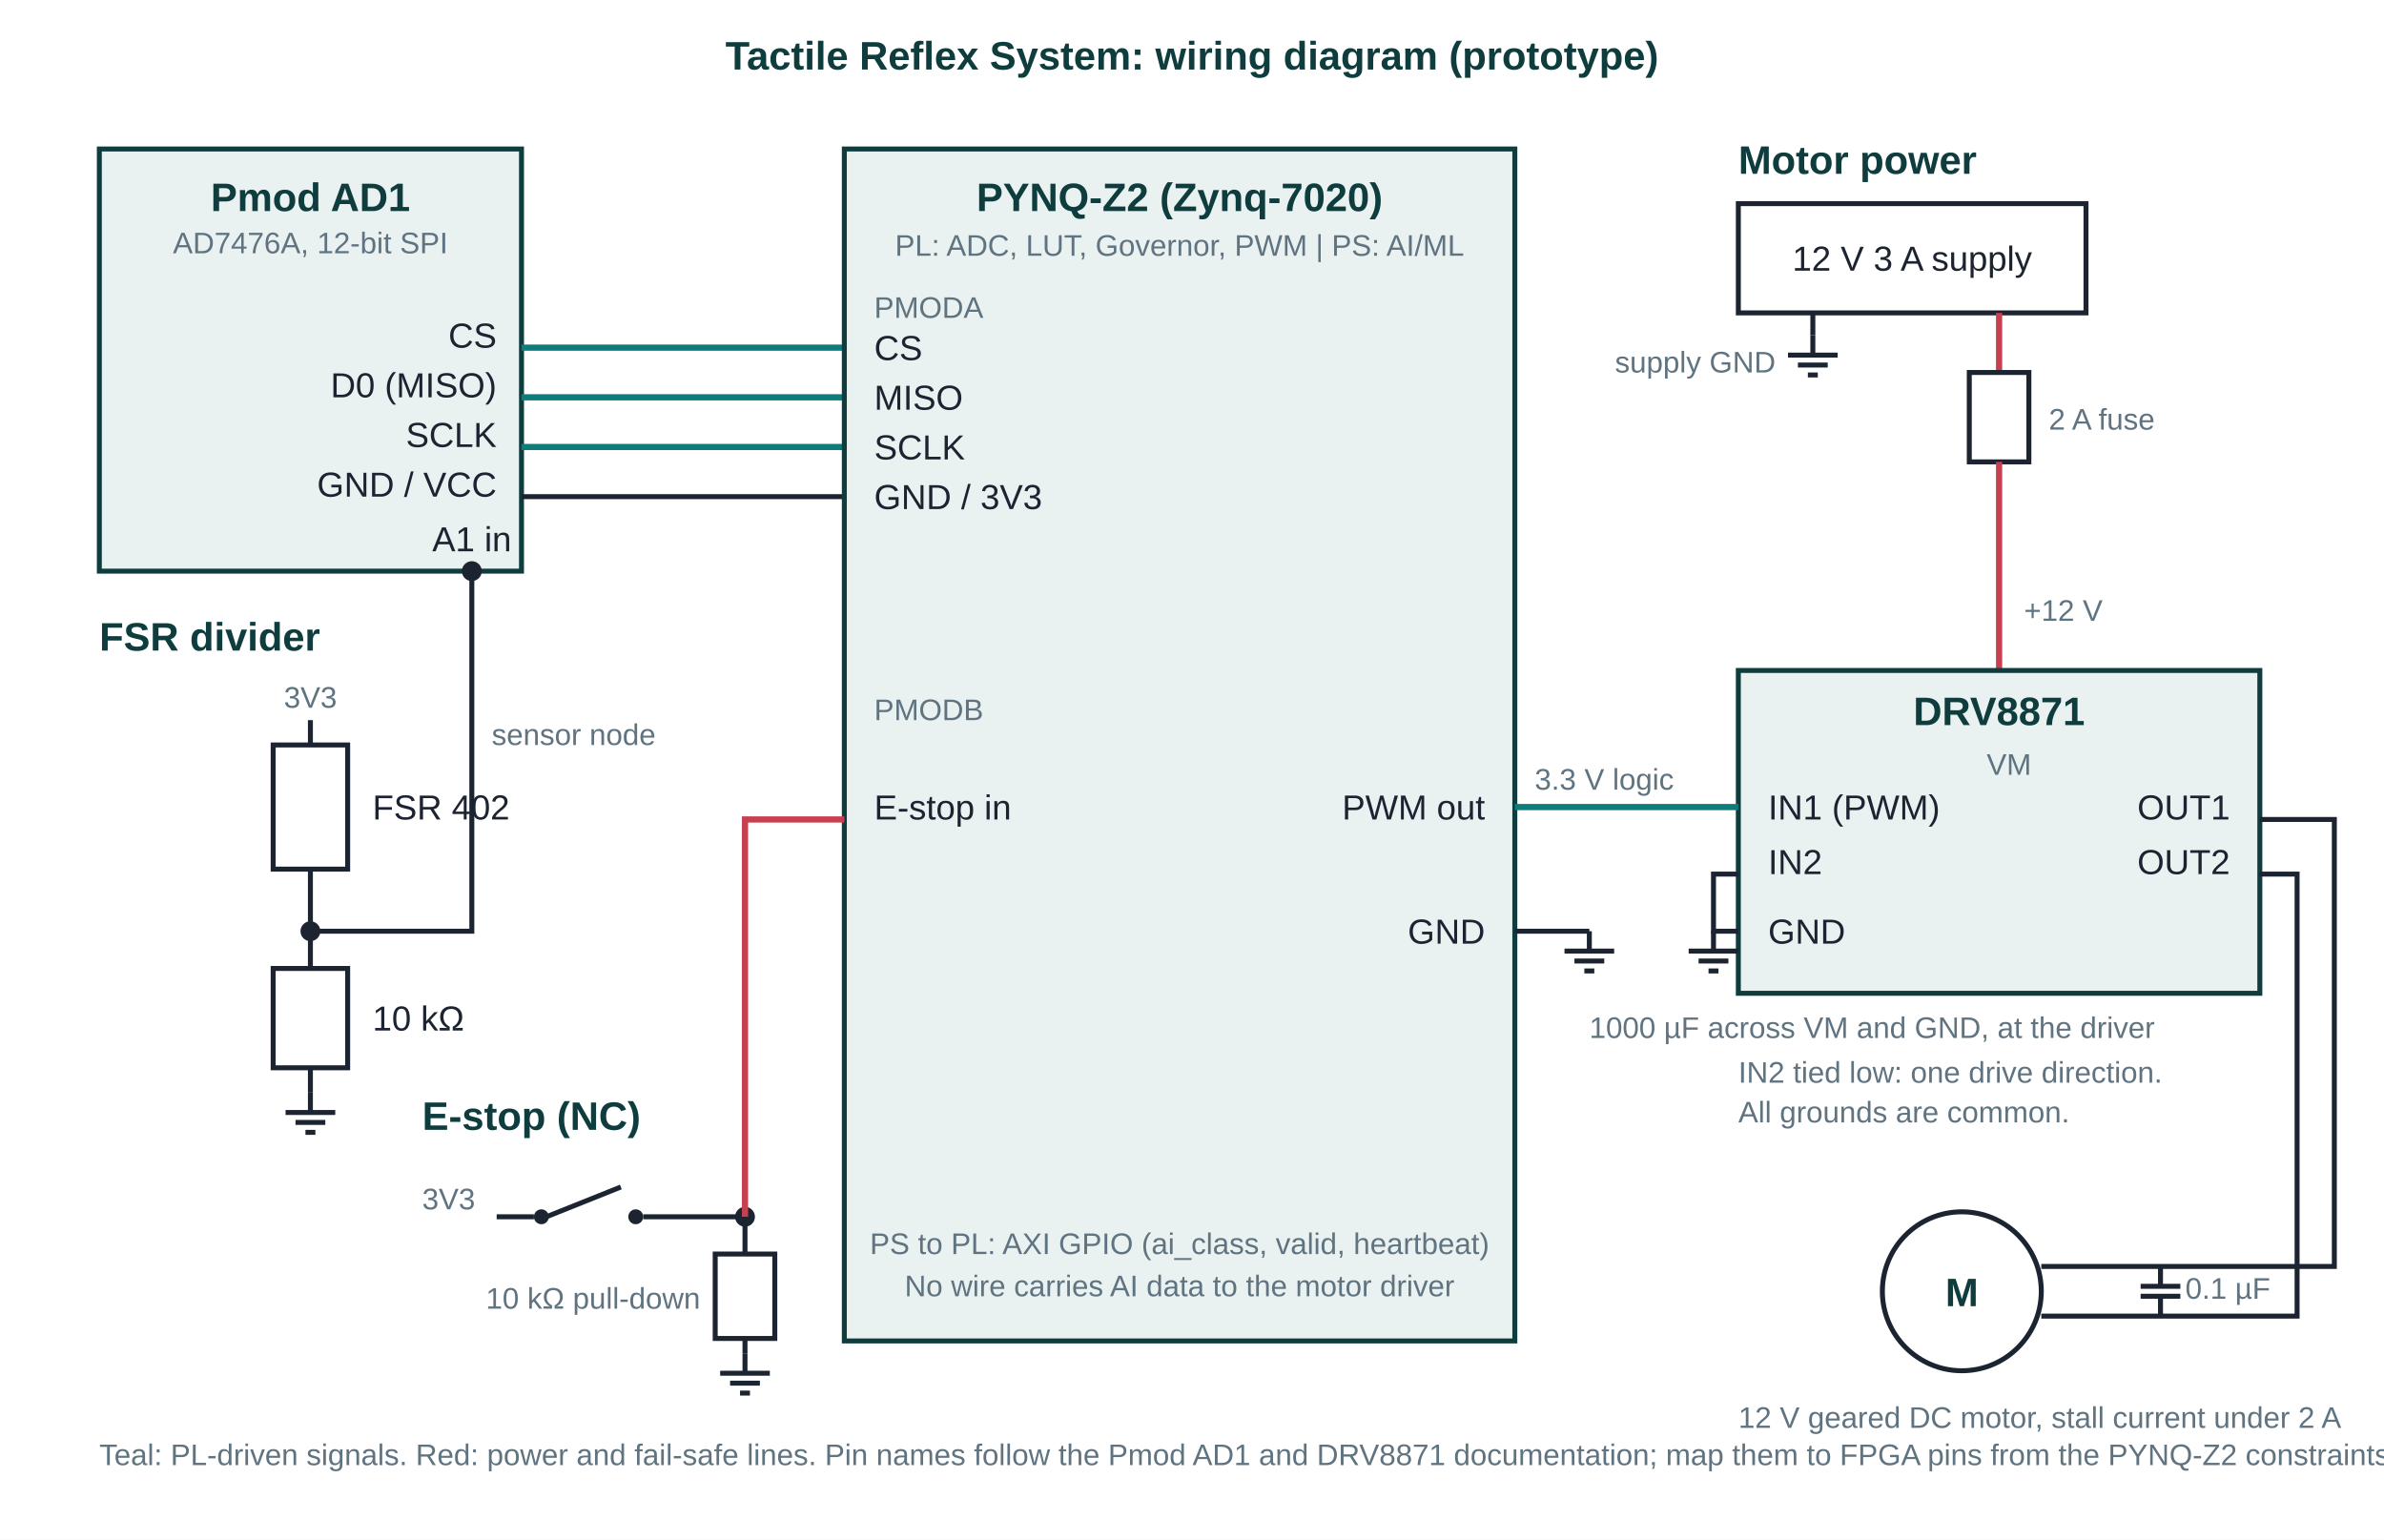
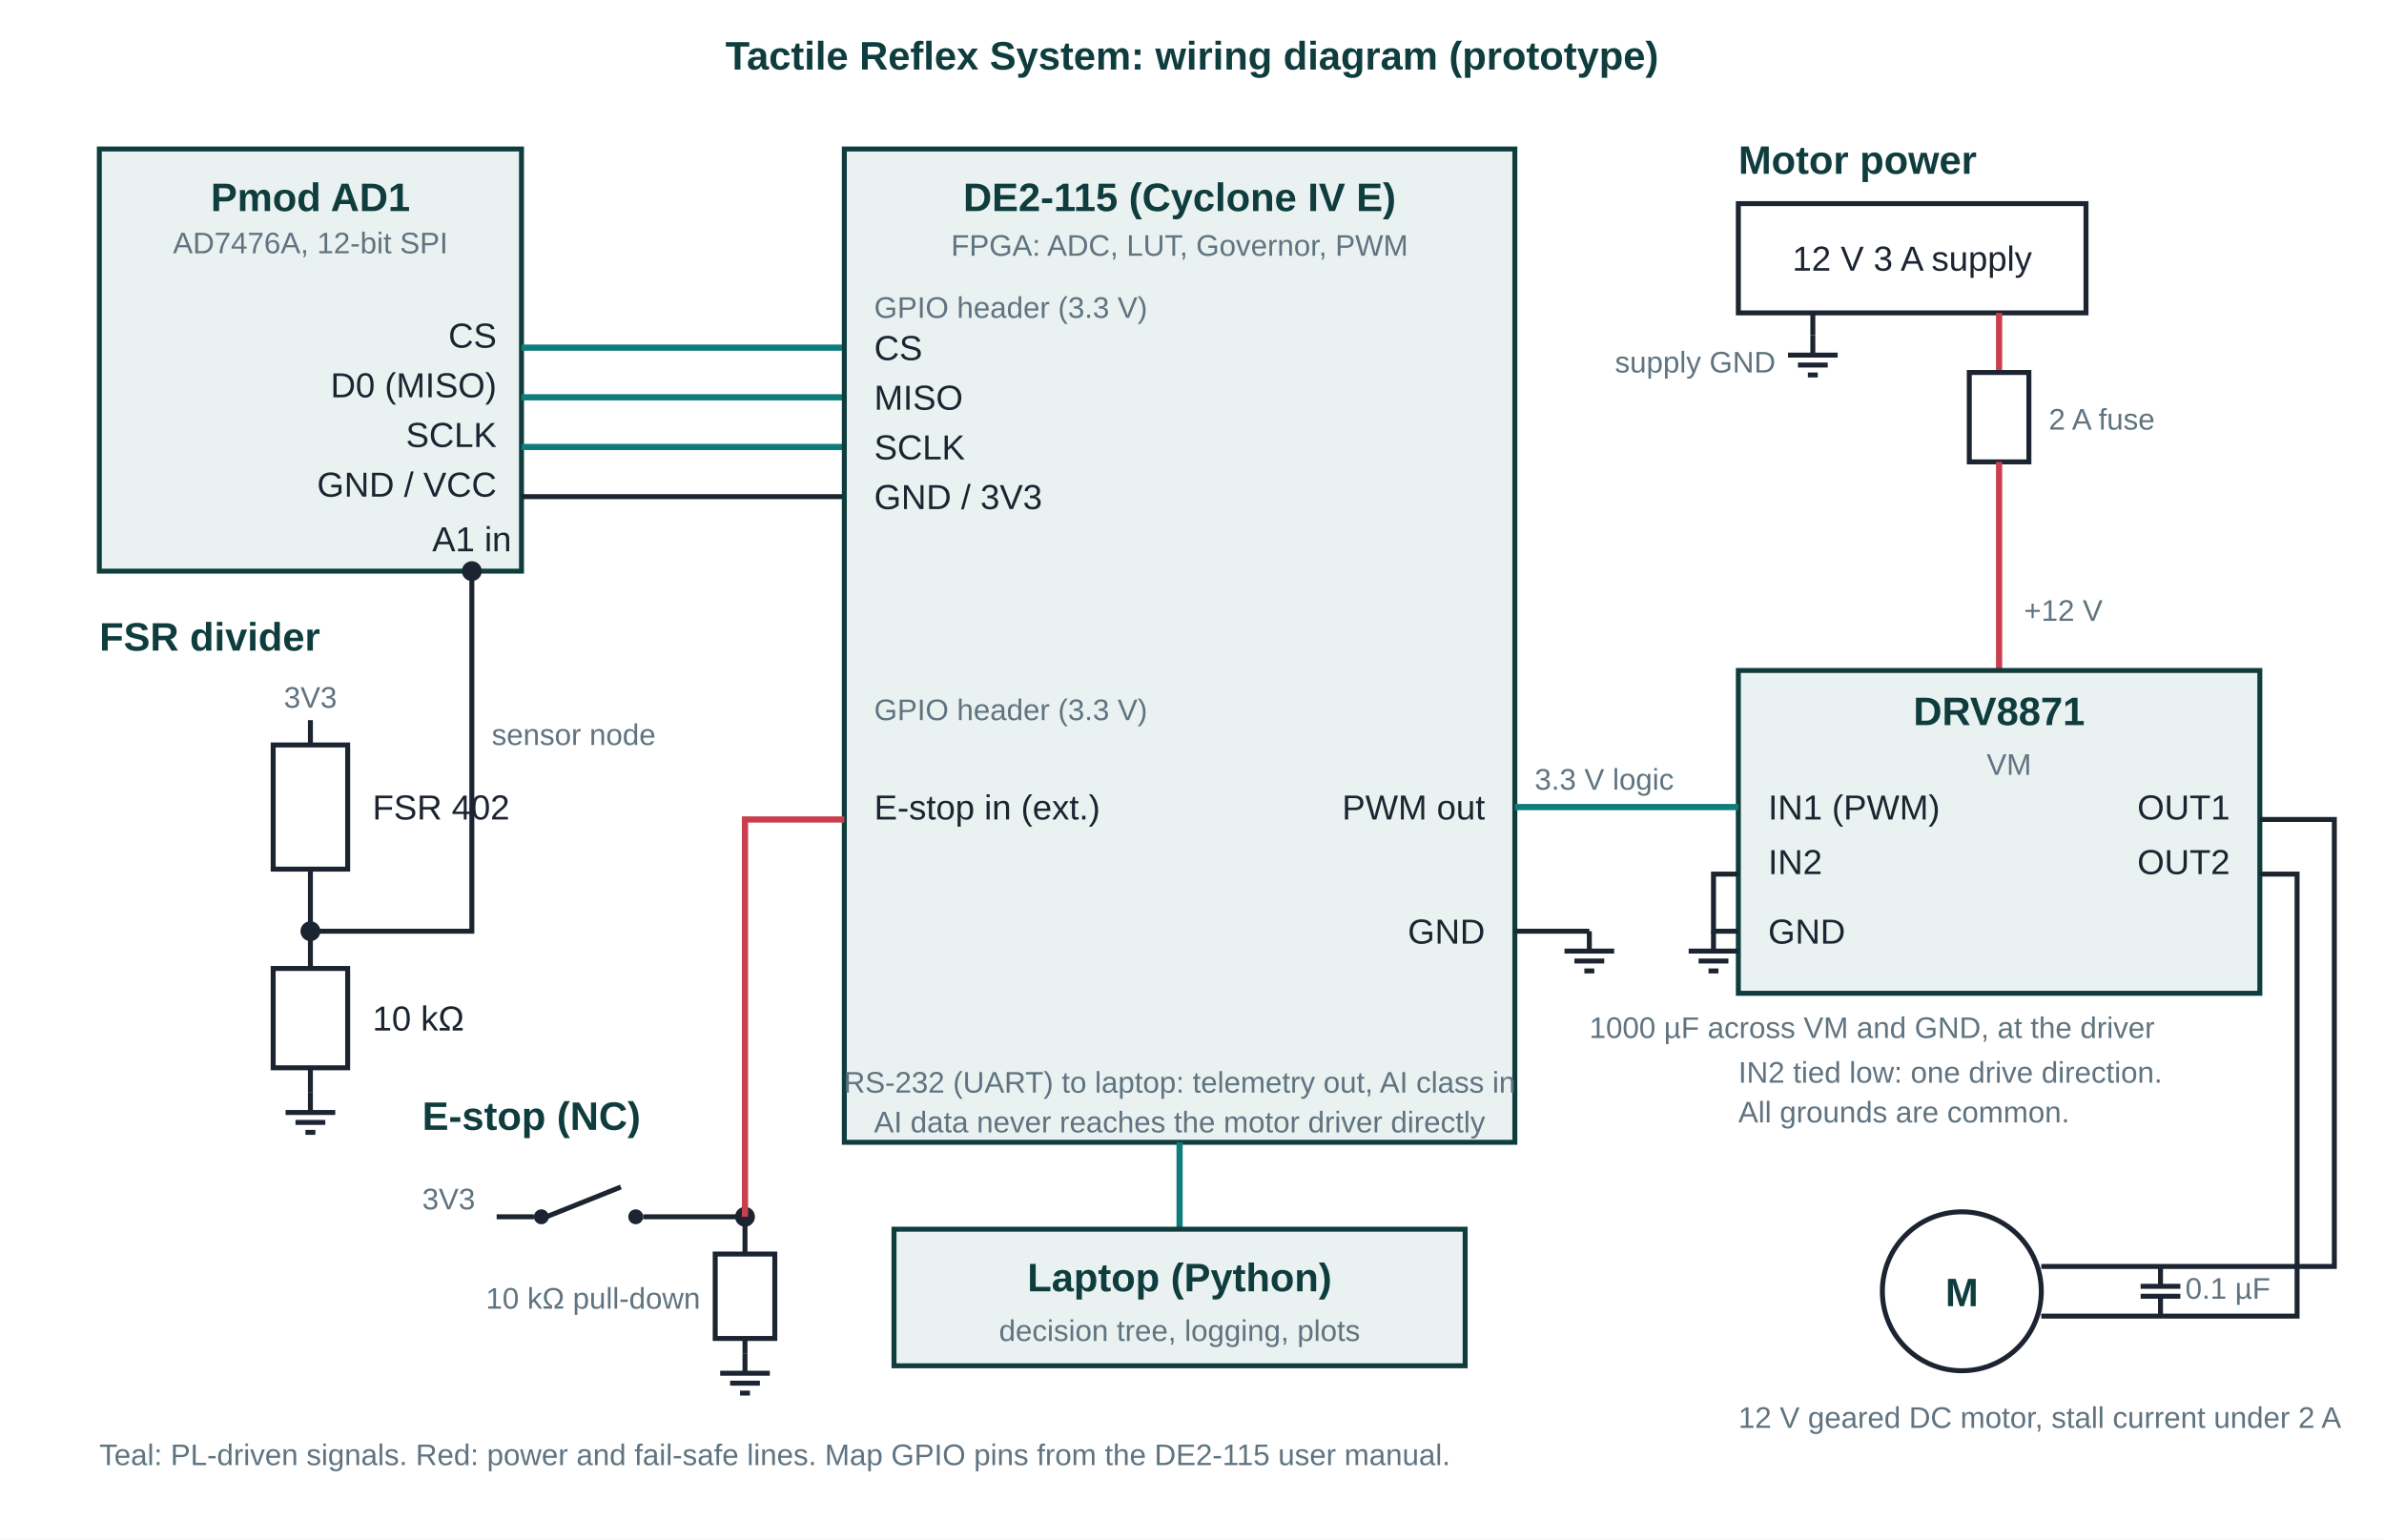
<svg xmlns="http://www.w3.org/2000/svg" viewBox="0 0 960 620" font-family="Calibri, Arial, sans-serif" font-size="14">
  <rect width="960" height="620" fill="#fff" />
  <defs>
    <style>
.b{fill:#EAF1F1;stroke:#0F3D3E;stroke-width:2}.h{font-weight:bold;fill:#0F3D3E;font-size:16px}
.w{stroke:#1B2430;stroke-width:2;fill:none}.p{stroke:#0E7C7B;stroke-width:2.5;fill:none}
.r{stroke:#C8404F;stroke-width:2.5;fill:none}.t{fill:#1B2430}.s{fill:#5F7380;font-size:12px}
.c{fill:#fff;stroke:#1B2430;stroke-width:2}.n{fill:#1B2430}
</style>
    <g id="gnd">
      <path d="M0 0V8M-10 8H10M-6 12H6M-2 16H2" class="w" />
    </g>
  </defs>
  <text x="480" y="28" text-anchor="middle" class="h" font-size="20">Tactile Reflex System: wiring diagram (prototype)</text>
  <rect x="40" y="60" width="170" height="170" class="b" />
  <text x="125" y="85" text-anchor="middle" class="h">Pmod AD1</text>
  <text x="125" y="102" text-anchor="middle" class="s">AD7476A, 12-bit SPI</text>
  <text x="200" y="140" text-anchor="end" class="t">CS</text>
  <text x="200" y="160" text-anchor="end" class="t">D0 (MISO)</text>
  <text x="200" y="180" text-anchor="end" class="t">SCLK</text>
  <text x="200" y="200" text-anchor="end" class="t">GND / VCC</text>
  <text x="190" y="222" text-anchor="middle" class="t">A1 in</text>
  <path d="M210 140H340M210 160H340M210 180H340" class="p" />
  <path d="M210 200H340" class="w" />
  <text x="40" y="262" class="h">FSR divider</text>
  <text x="125" y="285" text-anchor="middle" class="s">3V3</text>
  <path d="M125 290V300" class="w" />
  <rect x="110" y="300" width="30" height="50" class="c" />
  <text x="150" y="330" class="t">FSR 402</text>
  <path d="M125 350V420" class="w" />
  <circle cx="125" cy="375" r="4" class="n" />
  <rect x="110" y="390" width="30" height="40" class="c" />
  <text x="150" y="415" class="t">10 kΩ</text>
  <path d="M125 430V440" class="w" />
  <use href="#gnd" x="125" y="440" />
  <path d="M125 375H190V230" class="w" />
  <circle cx="190" cy="230" r="4" class="n" />
  <text x="198" y="300" class="s">sensor node</text>
-   <rect x="340" y="60" width="270" height="480" class="b" />
-   <text x="475" y="85" text-anchor="middle" class="h">PYNQ-Z2 (Zynq-7020)</text>
-   <text x="475" y="103" text-anchor="middle" class="s">PL: ADC, LUT, Governor, PWM  |  PS: AI/ML</text>
-   <text x="352" y="128" class="s">PMODA</text>
+   <rect x="340" y="60" width="270" height="400" class="b" />
+   <text x="475" y="85" text-anchor="middle" class="h">DE2-115 (Cyclone IV E)</text>
+   <text x="475" y="103" text-anchor="middle" class="s">FPGA: ADC, LUT, Governor, PWM</text>
+   <text x="352" y="128" class="s">GPIO header (3.3 V)</text>
  <text x="352" y="145" class="t">CS</text>
  <text x="352" y="165" class="t">MISO</text>
  <text x="352" y="185" class="t">SCLK</text>
  <text x="352" y="205" class="t">GND / 3V3</text>
-   <text x="352" y="290" class="s">PMODB</text>
-   <text x="352" y="330" class="t">E-stop in</text>
+   <text x="352" y="290" class="s">GPIO header (3.3 V)</text>
+   <text x="352" y="330" class="t">E-stop in (ext.)</text>
  <text x="598" y="330" text-anchor="end" class="t">PWM out</text>
  <text x="598" y="380" text-anchor="end" class="t">GND</text>
-   <text x="475" y="505" text-anchor="middle" class="s">PS to PL: AXI GPIO (ai_class, valid, heartbeat)</text>
-   <text x="475" y="522" text-anchor="middle" class="s">No wire carries AI data to the motor driver</text>
+   <text x="475" y="440" text-anchor="middle" class="s">RS-232 (UART) to laptop: telemetry out, AI class in</text>
+   <text x="475" y="456" text-anchor="middle" class="s">AI data never reaches the motor driver directly</text>
+   <path d="M475 460V495" class="p" />
+   <rect x="360" y="495" width="230" height="55" class="b" />
+   <text x="475" y="520" text-anchor="middle" class="h">Laptop (Python)</text>
+   <text x="475" y="540" text-anchor="middle" class="s">decision tree, logging, plots</text>
  <text x="170" y="455" class="h">E-stop (NC)</text>
  <text x="170" y="487" class="s">3V3</text>
  <path d="M200 490H215" class="w" />
  <circle cx="218" cy="490" r="3" class="n" />
  <path d="M220 490L250 478" class="w" />
  <circle cx="256" cy="490" r="3" class="n" />
  <path d="M259 490H300" class="w" />
  <circle cx="300" cy="490" r="4" class="n" />
  <path d="M300 490V330H340" class="r" />
  <path d="M300 490V505" class="w" />
  <rect x="288" y="505" width="24" height="34" class="c" />
  <path d="M300 539V545" class="w" />
  <use href="#gnd" x="300" y="545" />
  <text x="282" y="527" text-anchor="end" class="s">10 kΩ pull-down</text>
  <text x="700" y="70" class="h">Motor power</text>
  <rect x="700" y="82" width="140" height="44" class="c" />
  <text x="770" y="109" text-anchor="middle" class="t">12 V 3 A supply</text>
  <path d="M805 126V150" class="r" />
  <rect x="793" y="150" width="24" height="36" class="c" />
  <text x="825" y="173" class="s">2 A fuse</text>
  <path d="M805 186V270" class="r" />
  <text x="815" y="250" class="s">+12 V</text>
  <path d="M730 126V135" class="w" />
  <use href="#gnd" x="730" y="135" />
  <text x="715" y="150" text-anchor="end" class="s">supply GND</text>
  <rect x="700" y="270" width="210" height="130" class="b" />
  <text x="805" y="292" text-anchor="middle" class="h">DRV8871</text>
  <text x="712" y="330" class="t">IN1 (PWM)</text>
  <text x="712" y="352" class="t">IN2</text>
  <text x="712" y="380" class="t">GND</text>
  <text x="800" y="312" class="s">VM</text>
  <text x="898" y="330" text-anchor="end" class="t">OUT1</text>
  <text x="898" y="352" text-anchor="end" class="t">OUT2</text>
  <path d="M610 325H700" class="p" />
  <path d="M700 352H690V375H700" class="w" />
  <use href="#gnd" x="690" y="375" />
  <text x="618" y="318" class="s">3.3 V logic</text>
  <path d="M610 375H640" class="w" />
  <use href="#gnd" x="640" y="375" />
  <text x="640" y="418" class="s">1000 µF across VM and GND, at the driver</text>
  <text x="700" y="436" class="s">IN2 tied low: one drive direction.</text>
  <text x="700" y="452" class="s">All grounds are common.</text>
  <circle cx="790" cy="520" r="32" class="c" />
  <text x="790" y="526" text-anchor="middle" class="h">M</text>
  <text x="700" y="575" class="s">12 V geared DC motor, stall current under 2 A</text>
  <path d="M910 330H940V510H822" class="w" />
  <path d="M910 352H925V530H822" class="w" />
  <path d="M870 510V518M862 518H878M862 522H878M870 522V530" class="w" />
  <text x="880" y="523" class="s">0.1 µF</text>
-   <text x="40" y="590" class="s">Teal: PL-driven signals. Red: power and fail-safe lines. Pin names follow the Pmod AD1 and DRV8871 documentation; map them to FPGA pins from the PYNQ-Z2 constraints file.</text>
+   <text x="40" y="590" class="s">Teal: PL-driven signals. Red: power and fail-safe lines. Map GPIO pins from the DE2-115 user manual.</text>
</svg>
